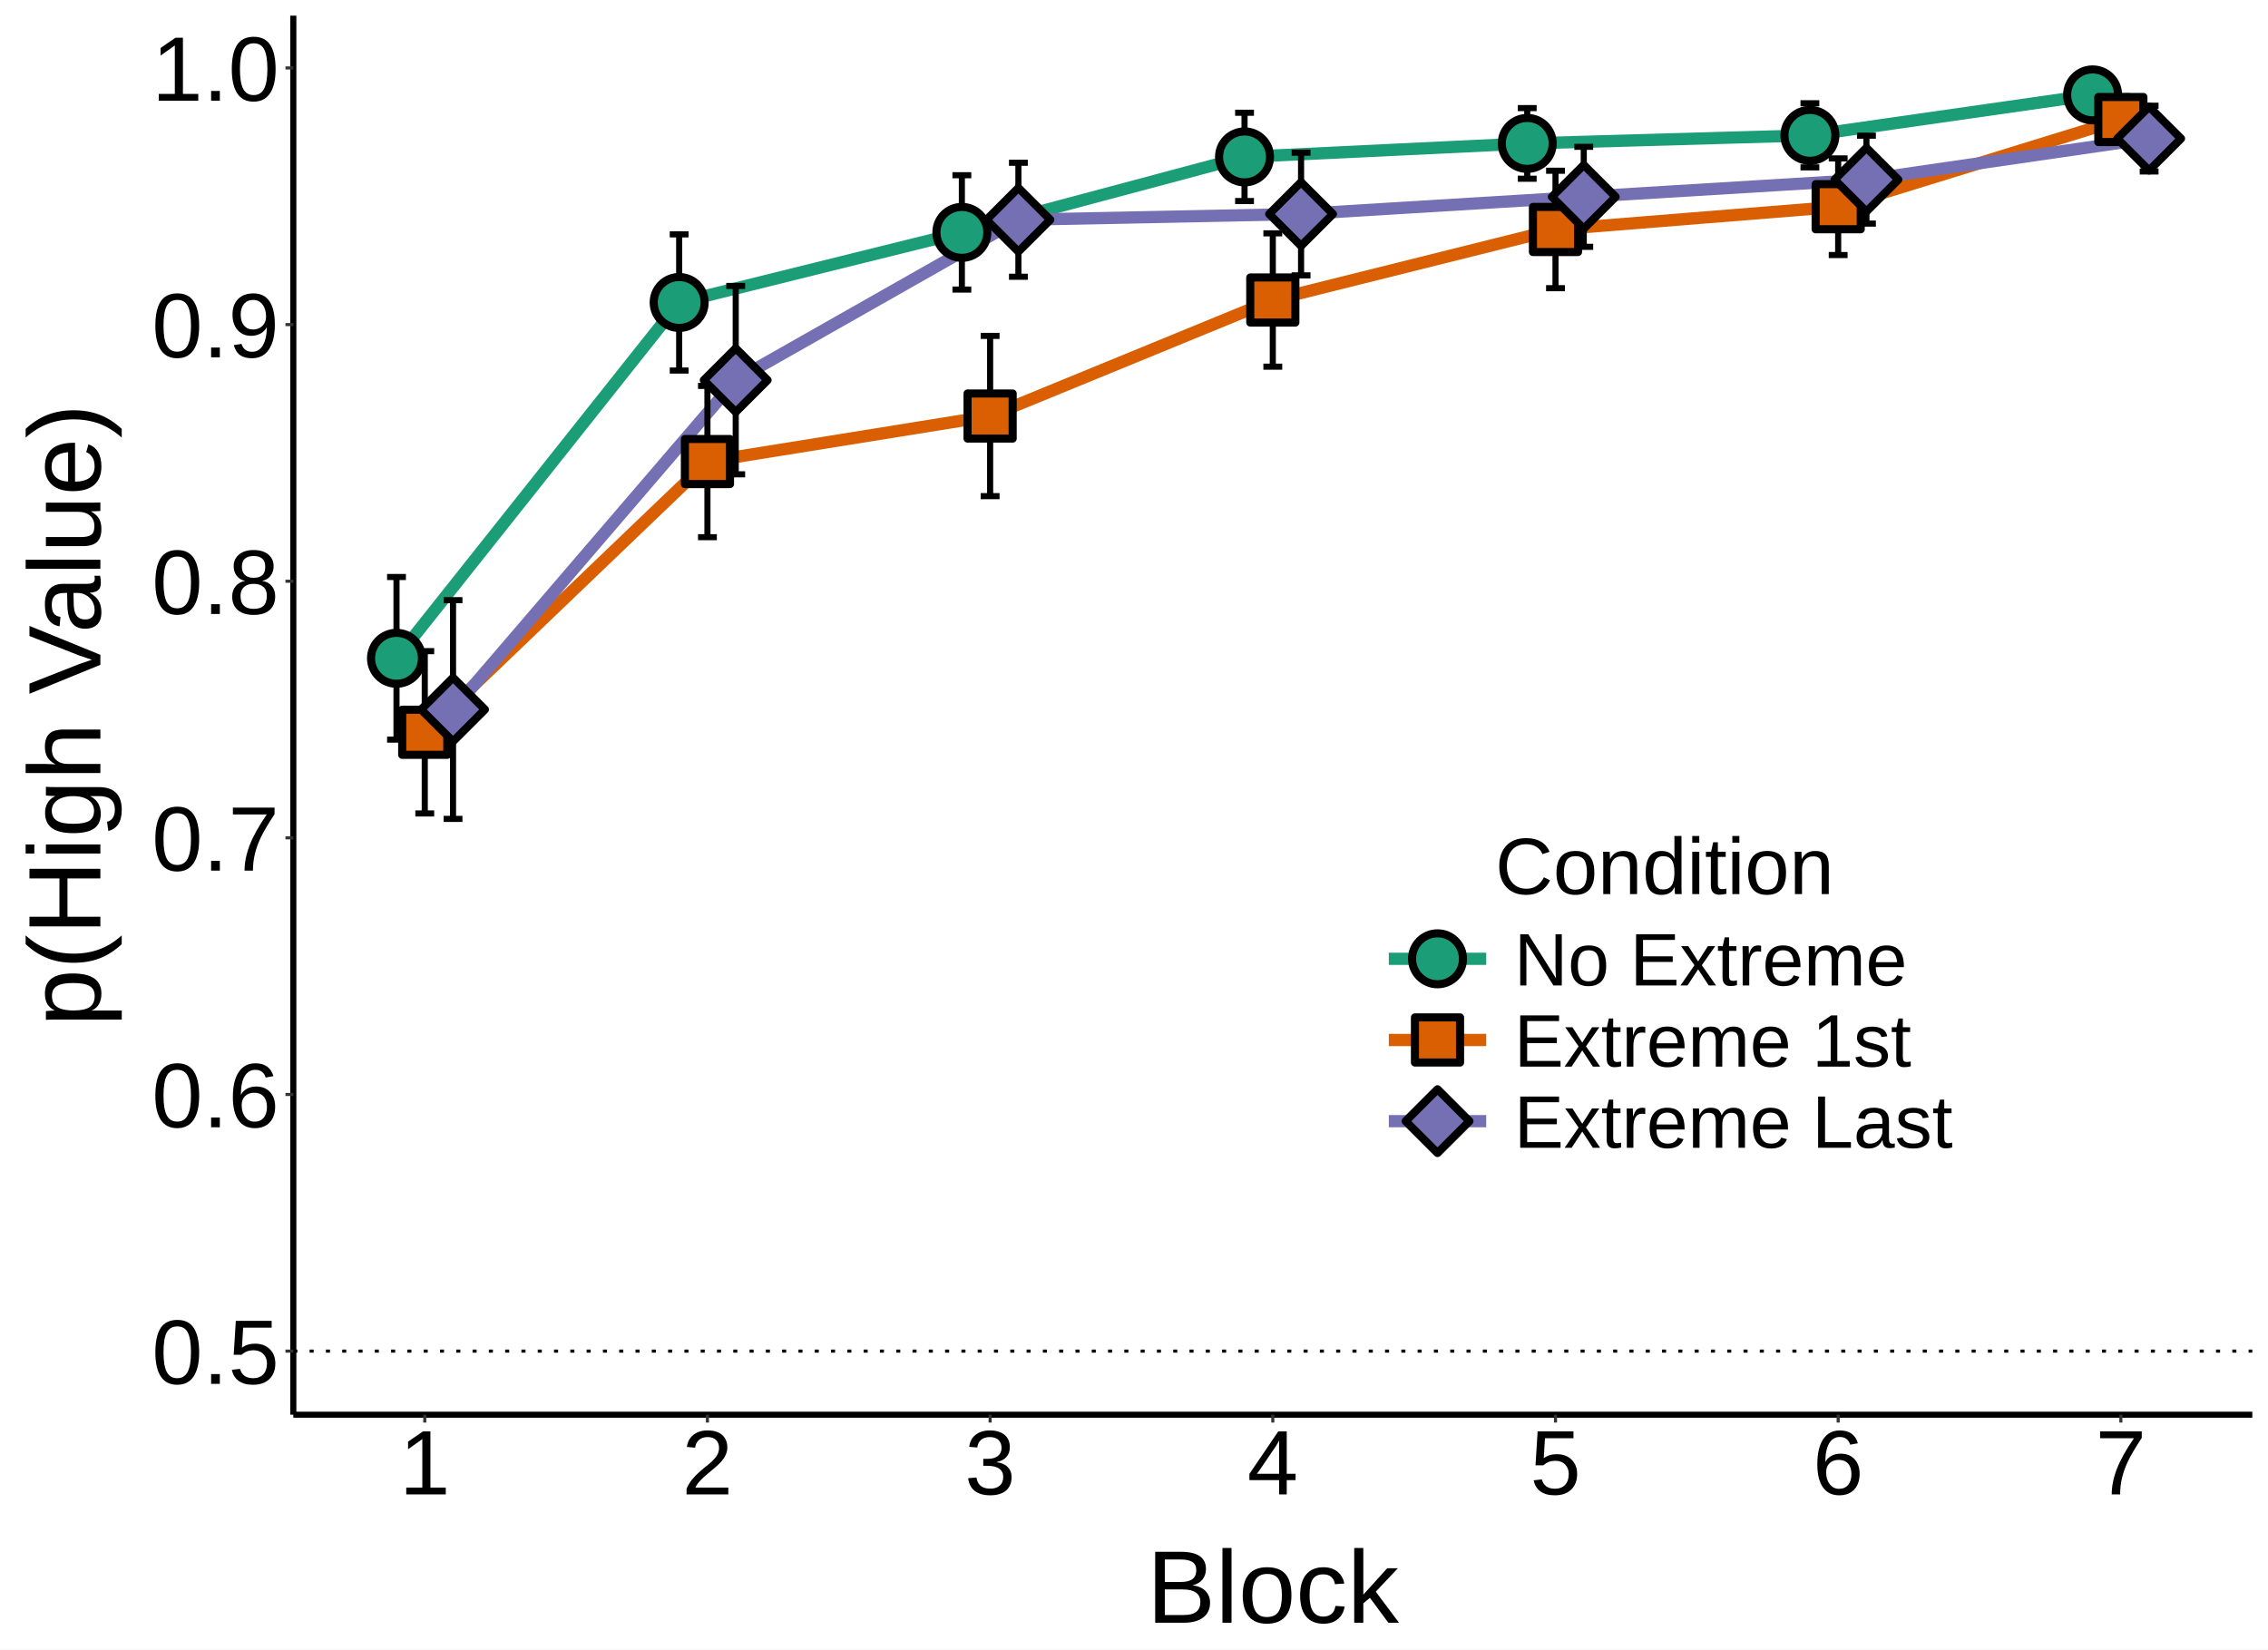
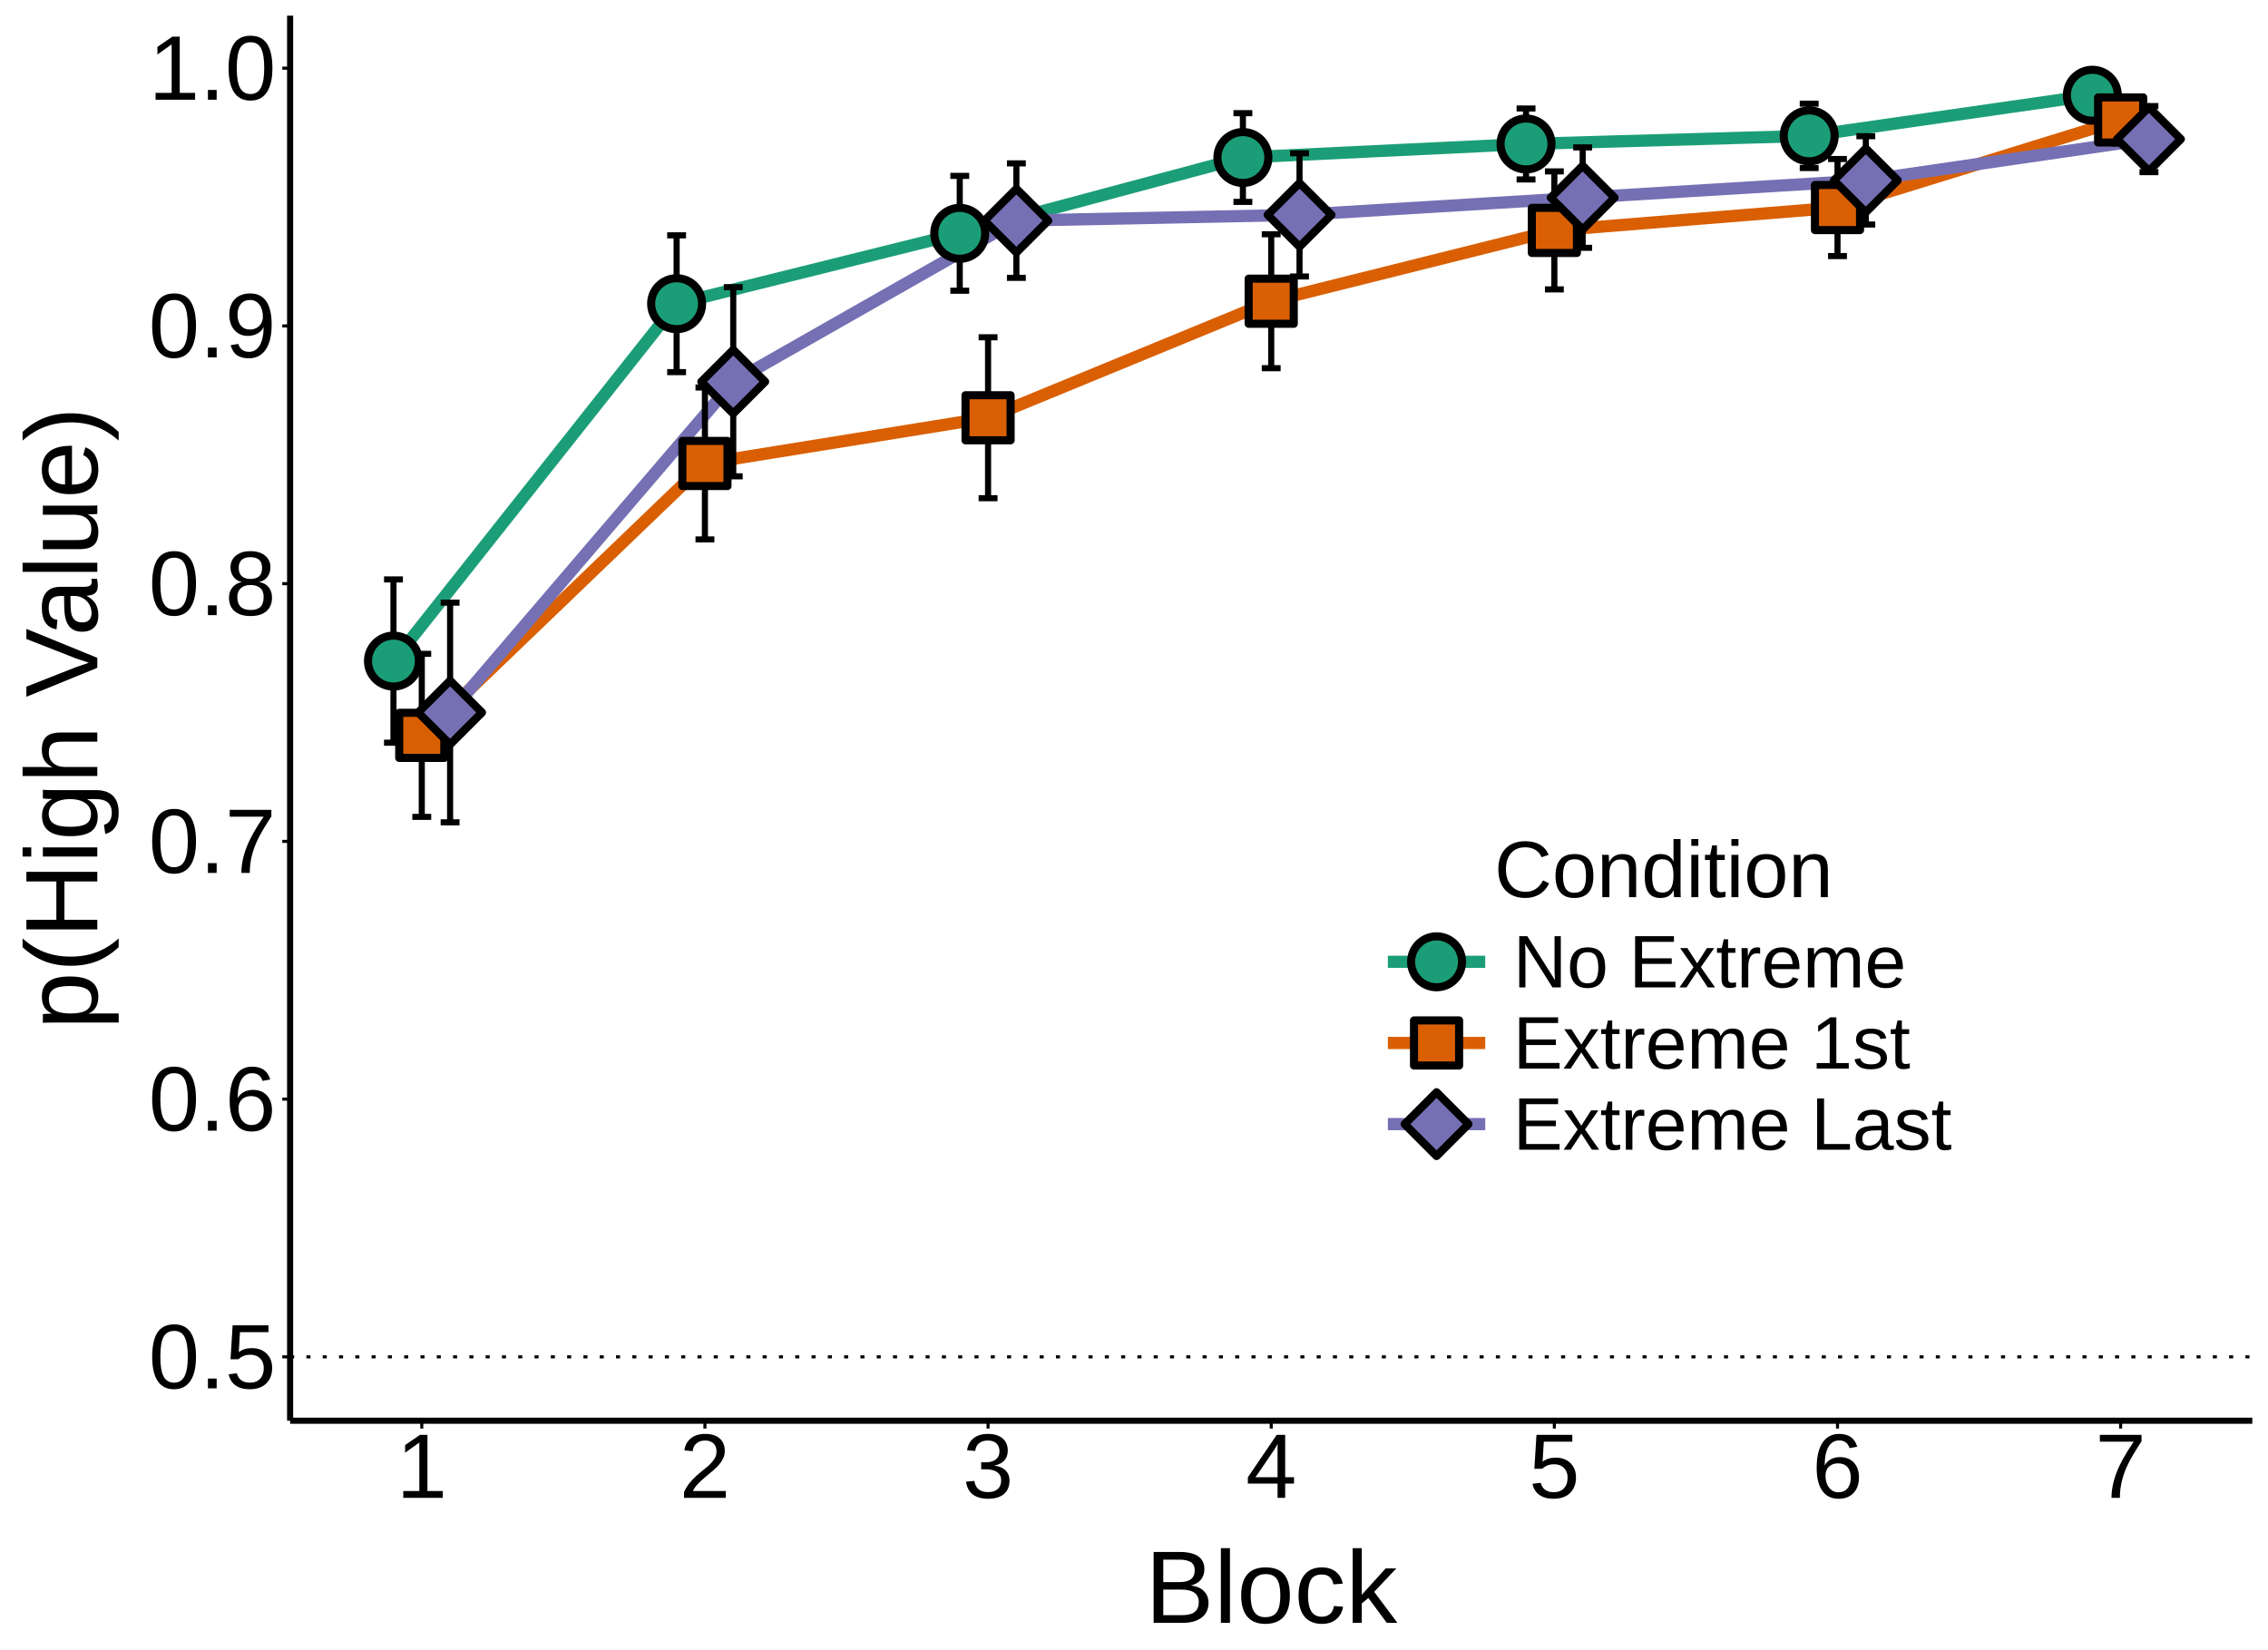
<svg xmlns="http://www.w3.org/2000/svg" width="792.00pt" height="576.00pt" viewBox="0 0 792.00 576.00">
  <g class="svglite">
    <defs>
      <style type="text/css">
    .svglite line, .svglite polyline, .svglite polygon, .svglite path, .svglite rect, .svglite circle {
      fill: none;
      stroke: #000000;
      stroke-linecap: round;
      stroke-linejoin: round;
      stroke-miterlimit: 10.00;
    }
    .svglite text {
      white-space: pre;
    }
    .svglite g.glyphgroup path {
      fill: inherit;
      stroke: none;
    }
  </style>
    </defs>
    <rect width="100%" height="100%" style="stroke: none; fill: #FFFFFF;" />
    <defs>
      <clipPath id="cpMC4wMHw3OTIuMDB8MC4wMHw1NzYuMDA=">
        <rect x="0.00" y="0.00" width="792.00" height="576.00" />
      </clipPath>
    </defs>
    <g clip-path="url(#cpMC4wMHw3OTIuMDB8MC4wMHw1NzYuMDA=)">
      <rect x="0" y="0.00" width="792.00" height="576.00" style="stroke-width: 1.07; stroke: #FFFFFF; fill: #FFFFFF;" />
    </g>
    <defs>
-       <clipPath id="cpMTAyLjQzfDc4Ni41Mnw1LjQ4fDQ5NC4wOA==">
-         <rect x="102.43" y="5.48" width="684.09" height="488.60" />
+       <clipPath id="cpMTAxLjMxfDc4Ni41Mnw1LjQ4fDQ5Ni4xOA==">
+         <rect x="101.31" y="5.48" width="685.21" height="490.70" />
      </clipPath>
    </defs>
-     <g clip-path="url(#cpMTAyLjQzfDc4Ni41Mnw1LjQ4fDQ5NC4wOA==)">
-       <rect x="102.43" y="5.48" width="684.09" height="488.60" style="stroke-width: 1.07; stroke: none; fill: #FFFFFF;" />
-       <line x1="102.43" y1="471.87" x2="786.52" y2="471.87" style="stroke-width: 1.07; stroke-dasharray: 1.42,4.27; stroke-linecap: butt;" />
-       <polyline points="138.46,229.91 237.17,105.64 335.89,81.16 434.60,54.80 533.32,50.09 632.03,47.27 730.75,33.14 " style="stroke-width: 4.27; stroke: #1B9E77; stroke-linecap: butt;" />
-       <polyline points="148.33,255.75 247.04,161.19 345.76,145.30 444.47,104.78 543.19,80.14 641.90,72.20 740.62,41.74 " style="stroke-width: 4.27; stroke: #D95F02; stroke-linecap: butt;" />
-       <polyline points="158.20,247.80 256.92,132.76 355.63,76.75 454.34,74.75 553.06,68.74 651.77,62.74 750.49,48.40 " style="stroke-width: 4.27; stroke: #7570B3; stroke-linecap: butt;" />
-       <polyline points="135.17,201.52 141.75,201.52 " style="stroke-width: 2.13; stroke-linecap: butt;" />
-       <polyline points="138.46,201.52 138.46,258.30 " style="stroke-width: 2.13; stroke-linecap: butt;" />
-       <polyline points="135.17,258.30 141.75,258.30 " style="stroke-width: 2.13; stroke-linecap: butt;" />
-       <polyline points="233.88,81.85 240.46,81.85 " style="stroke-width: 2.13; stroke-linecap: butt;" />
-       <polyline points="237.17,81.85 237.17,129.42 " style="stroke-width: 2.13; stroke-linecap: butt;" />
-       <polyline points="233.88,129.42 240.46,129.42 " style="stroke-width: 2.13; stroke-linecap: butt;" />
-       <polyline points="332.60,61.19 339.18,61.19 " style="stroke-width: 2.13; stroke-linecap: butt;" />
-       <polyline points="335.89,61.19 335.89,101.13 " style="stroke-width: 2.13; stroke-linecap: butt;" />
-       <polyline points="332.60,101.13 339.18,101.13 " style="stroke-width: 2.13; stroke-linecap: butt;" />
-       <polyline points="431.31,39.38 437.89,39.38 " style="stroke-width: 2.13; stroke-linecap: butt;" />
-       <polyline points="434.60,39.38 434.60,70.22 " style="stroke-width: 2.13; stroke-linecap: butt;" />
-       <polyline points="431.31,70.22 437.89,70.22 " style="stroke-width: 2.13; stroke-linecap: butt;" />
-       <polyline points="530.03,37.76 536.61,37.76 " style="stroke-width: 2.13; stroke-linecap: butt;" />
-       <polyline points="533.32,37.76 533.32,62.43 " style="stroke-width: 2.13; stroke-linecap: butt;" />
-       <polyline points="530.03,62.43 536.61,62.43 " style="stroke-width: 2.13; stroke-linecap: butt;" />
-       <polyline points="628.74,36.07 635.32,36.07 " style="stroke-width: 2.13; stroke-linecap: butt;" />
-       <polyline points="632.03,36.07 632.03,58.46 " style="stroke-width: 2.13; stroke-linecap: butt;" />
-       <polyline points="628.74,58.46 635.32,58.46 " style="stroke-width: 2.13; stroke-linecap: butt;" />
-       <polyline points="727.46,27.69 734.04,27.69 " style="stroke-width: 2.13; stroke-linecap: butt;" />
-       <polyline points="730.75,27.69 730.75,38.60 " style="stroke-width: 2.13; stroke-linecap: butt;" />
-       <polyline points="727.46,38.60 734.04,38.60 " style="stroke-width: 2.13; stroke-linecap: butt;" />
-       <polyline points="145.04,227.40 151.62,227.40 " style="stroke-width: 2.13; stroke-linecap: butt;" />
-       <polyline points="148.33,227.40 148.33,284.09 " style="stroke-width: 2.13; stroke-linecap: butt;" />
-       <polyline points="145.04,284.09 151.62,284.09 " style="stroke-width: 2.13; stroke-linecap: butt;" />
-       <polyline points="243.75,134.78 250.33,134.78 " style="stroke-width: 2.13; stroke-linecap: butt;" />
-       <polyline points="247.04,134.78 247.04,187.61 " style="stroke-width: 2.13; stroke-linecap: butt;" />
-       <polyline points="243.75,187.61 250.33,187.61 " style="stroke-width: 2.13; stroke-linecap: butt;" />
-       <polyline points="342.47,117.32 349.05,117.32 " style="stroke-width: 2.13; stroke-linecap: butt;" />
-       <polyline points="345.76,117.32 345.76,173.28 " style="stroke-width: 2.13; stroke-linecap: butt;" />
-       <polyline points="342.47,173.28 349.05,173.28 " style="stroke-width: 2.13; stroke-linecap: butt;" />
-       <polyline points="441.18,81.49 447.76,81.49 " style="stroke-width: 2.13; stroke-linecap: butt;" />
-       <polyline points="444.47,81.49 444.47,128.06 " style="stroke-width: 2.13; stroke-linecap: butt;" />
-       <polyline points="441.18,128.06 447.76,128.06 " style="stroke-width: 2.13; stroke-linecap: butt;" />
-       <polyline points="539.90,59.63 546.48,59.63 " style="stroke-width: 2.13; stroke-linecap: butt;" />
-       <polyline points="543.19,59.63 543.19,100.65 " style="stroke-width: 2.13; stroke-linecap: butt;" />
-       <polyline points="539.90,100.65 546.48,100.65 " style="stroke-width: 2.13; stroke-linecap: butt;" />
-       <polyline points="638.61,55.32 645.19,55.32 " style="stroke-width: 2.13; stroke-linecap: butt;" />
-       <polyline points="641.90,55.32 641.90,89.08 " style="stroke-width: 2.13; stroke-linecap: butt;" />
-       <polyline points="638.61,89.08 645.19,89.08 " style="stroke-width: 2.13; stroke-linecap: butt;" />
-       <polyline points="737.33,33.61 743.91,33.61 " style="stroke-width: 2.13; stroke-linecap: butt;" />
-       <polyline points="740.62,33.61 740.62,49.87 " style="stroke-width: 2.13; stroke-linecap: butt;" />
-       <polyline points="737.33,49.87 743.91,49.87 " style="stroke-width: 2.13; stroke-linecap: butt;" />
-       <polyline points="154.91,209.60 161.49,209.60 " style="stroke-width: 2.13; stroke-linecap: butt;" />
-       <polyline points="158.20,209.60 158.20,286.00 " style="stroke-width: 2.13; stroke-linecap: butt;" />
-       <polyline points="154.91,286.00 161.49,286.00 " style="stroke-width: 2.13; stroke-linecap: butt;" />
-       <polyline points="253.62,99.87 260.21,99.87 " style="stroke-width: 2.13; stroke-linecap: butt;" />
-       <polyline points="256.92,99.87 256.92,165.66 " style="stroke-width: 2.13; stroke-linecap: butt;" />
-       <polyline points="253.62,165.66 260.21,165.66 " style="stroke-width: 2.13; stroke-linecap: butt;" />
-       <polyline points="352.34,56.84 358.92,56.84 " style="stroke-width: 2.13; stroke-linecap: butt;" />
-       <polyline points="355.63,56.84 355.63,96.65 " style="stroke-width: 2.13; stroke-linecap: butt;" />
-       <polyline points="352.34,96.65 358.92,96.65 " style="stroke-width: 2.13; stroke-linecap: butt;" />
-       <polyline points="451.05,53.32 457.64,53.32 " style="stroke-width: 2.13; stroke-linecap: butt;" />
-       <polyline points="454.34,53.32 454.34,96.17 " style="stroke-width: 2.13; stroke-linecap: butt;" />
-       <polyline points="451.05,96.17 457.64,96.17 " style="stroke-width: 2.13; stroke-linecap: butt;" />
-       <polyline points="549.77,51.28 556.35,51.28 " style="stroke-width: 2.13; stroke-linecap: butt;" />
-       <polyline points="553.06,51.28 553.06,86.21 " style="stroke-width: 2.13; stroke-linecap: butt;" />
-       <polyline points="549.77,86.21 556.35,86.21 " style="stroke-width: 2.13; stroke-linecap: butt;" />
-       <polyline points="648.48,47.39 655.07,47.39 " style="stroke-width: 2.13; stroke-linecap: butt;" />
-       <polyline points="651.77,47.39 651.77,78.09 " style="stroke-width: 2.13; stroke-linecap: butt;" />
-       <polyline points="648.48,78.09 655.07,78.09 " style="stroke-width: 2.13; stroke-linecap: butt;" />
-       <polyline points="747.20,36.93 753.78,36.93 " style="stroke-width: 2.13; stroke-linecap: butt;" />
-       <polyline points="750.49,36.93 750.49,59.88 " style="stroke-width: 2.13; stroke-linecap: butt;" />
-       <polyline points="747.20,59.88 753.78,59.88 " style="stroke-width: 2.13; stroke-linecap: butt;" />
-       <circle cx="138.46" cy="229.91" r="8.89" style="stroke-width: 2.83; fill: #1B9E77;" />
-       <circle cx="237.17" cy="105.64" r="8.89" style="stroke-width: 2.83; fill: #1B9E77;" />
-       <circle cx="335.89" cy="81.16" r="8.89" style="stroke-width: 2.83; fill: #1B9E77;" />
-       <circle cx="434.60" cy="54.80" r="8.89" style="stroke-width: 2.83; fill: #1B9E77;" />
-       <circle cx="533.32" cy="50.09" r="8.89" style="stroke-width: 2.83; fill: #1B9E77;" />
-       <circle cx="632.03" cy="47.27" r="8.89" style="stroke-width: 2.83; fill: #1B9E77;" />
-       <circle cx="730.75" cy="33.14" r="8.89" style="stroke-width: 2.83; fill: #1B9E77;" />
-       <rect x="140.45" y="247.87" width="15.75" height="15.75" style="stroke-width: 2.83; fill: #D95F02;" />
-       <rect x="239.17" y="153.32" width="15.75" height="15.75" style="stroke-width: 2.83; fill: #D95F02;" />
-       <rect x="337.88" y="137.42" width="15.75" height="15.75" style="stroke-width: 2.83; fill: #D95F02;" />
-       <rect x="436.60" y="96.90" width="15.75" height="15.75" style="stroke-width: 2.83; fill: #D95F02;" />
-       <rect x="535.31" y="72.27" width="15.75" height="15.75" style="stroke-width: 2.83; fill: #D95F02;" />
-       <rect x="634.03" y="64.32" width="15.75" height="15.75" style="stroke-width: 2.83; fill: #D95F02;" />
-       <rect x="732.74" y="33.87" width="15.75" height="15.75" style="stroke-width: 2.83; fill: #D95F02;" />
-       <polygon points="158.20,258.94 169.34,247.80 158.20,236.66 147.06,247.80 " style="stroke-width: 2.83; fill: #7570B3;" />
-       <polygon points="256.92,143.90 268.05,132.76 256.92,121.63 245.78,132.76 " style="stroke-width: 2.83; fill: #7570B3;" />
-       <polygon points="355.63,87.88 366.77,76.75 355.63,65.61 344.49,76.75 " style="stroke-width: 2.83; fill: #7570B3;" />
-       <polygon points="454.34,85.88 465.48,74.75 454.34,63.61 443.21,74.75 " style="stroke-width: 2.83; fill: #7570B3;" />
-       <polygon points="553.06,79.88 564.20,68.74 553.06,57.61 541.92,68.74 " style="stroke-width: 2.83; fill: #7570B3;" />
-       <polygon points="651.77,73.88 662.91,62.74 651.77,51.60 640.64,62.74 " style="stroke-width: 2.83; fill: #7570B3;" />
-       <polygon points="750.49,59.54 761.63,48.40 750.49,37.27 739.35,48.40 " style="stroke-width: 2.83; fill: #7570B3;" />
+     <g clip-path="url(#cpMTAxLjMxfDc4Ni41Mnw1LjQ4fDQ5Ni4xOA==)">
+       <rect x="101.31" y="5.48" width="685.21" height="490.70" style="stroke-width: 1.07; stroke: none; fill: #FFFFFF;" />
+       <line x1="101.31" y1="473.88" x2="786.52" y2="473.88" style="stroke-width: 1.07; stroke-dasharray: 1.42,4.27; stroke-linecap: butt;" />
+       <polyline points="137.40,230.88 236.28,106.07 335.15,81.49 434.03,55.01 532.90,50.28 631.78,47.45 730.66,33.26 " style="stroke-width: 4.27; stroke: #1B9E77; stroke-linecap: butt;" />
+       <polyline points="147.29,256.82 246.16,161.86 345.04,145.90 443.92,105.20 542.79,80.47 641.67,72.49 740.54,41.90 " style="stroke-width: 4.27; stroke: #D95F02; stroke-linecap: butt;" />
+       <polyline points="157.18,248.84 256.05,133.31 354.93,77.05 453.80,75.04 552.68,69.02 651.55,62.99 750.43,48.59 " style="stroke-width: 4.27; stroke: #7570B3; stroke-linecap: butt;" />
+       <polyline points="134.10,202.36 140.70,202.36 " style="stroke-width: 2.13; stroke-linecap: butt;" />
+       <polyline points="137.40,202.36 137.40,259.39 " style="stroke-width: 2.13; stroke-linecap: butt;" />
+       <polyline points="134.10,259.39 140.70,259.39 " style="stroke-width: 2.13; stroke-linecap: butt;" />
+       <polyline points="232.98,82.18 239.57,82.18 " style="stroke-width: 2.13; stroke-linecap: butt;" />
+       <polyline points="236.28,82.18 236.28,129.96 " style="stroke-width: 2.13; stroke-linecap: butt;" />
+       <polyline points="232.98,129.96 239.57,129.96 " style="stroke-width: 2.13; stroke-linecap: butt;" />
+       <polyline points="331.86,61.43 338.45,61.43 " style="stroke-width: 2.13; stroke-linecap: butt;" />
+       <polyline points="335.15,61.43 335.15,101.54 " style="stroke-width: 2.13; stroke-linecap: butt;" />
+       <polyline points="331.86,101.54 338.45,101.54 " style="stroke-width: 2.13; stroke-linecap: butt;" />
+       <polyline points="430.73,39.52 437.32,39.52 " style="stroke-width: 2.13; stroke-linecap: butt;" />
+       <polyline points="434.03,39.52 434.03,70.50 " style="stroke-width: 2.13; stroke-linecap: butt;" />
+       <polyline points="430.73,70.50 437.32,70.50 " style="stroke-width: 2.13; stroke-linecap: butt;" />
+       <polyline points="529.61,37.89 536.20,37.89 " style="stroke-width: 2.13; stroke-linecap: butt;" />
+       <polyline points="532.90,37.89 532.90,62.67 " style="stroke-width: 2.13; stroke-linecap: butt;" />
+       <polyline points="529.61,62.67 536.20,62.67 " style="stroke-width: 2.13; stroke-linecap: butt;" />
+       <polyline points="628.48,36.20 635.08,36.20 " style="stroke-width: 2.13; stroke-linecap: butt;" />
+       <polyline points="631.78,36.20 631.78,58.69 " style="stroke-width: 2.13; stroke-linecap: butt;" />
+       <polyline points="628.48,58.69 635.08,58.69 " style="stroke-width: 2.13; stroke-linecap: butt;" />
+       <polyline points="727.36,27.78 733.95,27.78 " style="stroke-width: 2.13; stroke-linecap: butt;" />
+       <polyline points="730.66,27.78 730.66,38.74 " style="stroke-width: 2.13; stroke-linecap: butt;" />
+       <polyline points="727.36,38.74 733.95,38.74 " style="stroke-width: 2.13; stroke-linecap: butt;" />
+       <polyline points="143.99,228.35 150.58,228.35 " style="stroke-width: 2.13; stroke-linecap: butt;" />
+       <polyline points="147.29,228.35 147.29,285.29 " style="stroke-width: 2.13; stroke-linecap: butt;" />
+       <polyline points="143.99,285.29 150.58,285.29 " style="stroke-width: 2.13; stroke-linecap: butt;" />
+       <polyline points="242.87,135.33 249.46,135.33 " style="stroke-width: 2.13; stroke-linecap: butt;" />
+       <polyline points="246.16,135.33 246.16,188.39 " style="stroke-width: 2.13; stroke-linecap: butt;" />
+       <polyline points="242.87,188.39 249.46,188.39 " style="stroke-width: 2.13; stroke-linecap: butt;" />
+       <polyline points="341.74,117.80 348.34,117.80 " style="stroke-width: 2.13; stroke-linecap: butt;" />
+       <polyline points="345.04,117.80 345.04,174.00 " style="stroke-width: 2.13; stroke-linecap: butt;" />
+       <polyline points="341.74,174.00 348.34,174.00 " style="stroke-width: 2.13; stroke-linecap: butt;" />
+       <polyline points="440.62,81.82 447.21,81.82 " style="stroke-width: 2.13; stroke-linecap: butt;" />
+       <polyline points="443.92,81.82 443.92,128.59 " style="stroke-width: 2.13; stroke-linecap: butt;" />
+       <polyline points="440.62,128.59 447.21,128.59 " style="stroke-width: 2.13; stroke-linecap: butt;" />
+       <polyline points="539.50,59.87 546.09,59.87 " style="stroke-width: 2.13; stroke-linecap: butt;" />
+       <polyline points="542.79,59.87 542.79,101.06 " style="stroke-width: 2.13; stroke-linecap: butt;" />
+       <polyline points="539.50,101.06 546.09,101.06 " style="stroke-width: 2.13; stroke-linecap: butt;" />
+       <polyline points="638.37,55.54 644.96,55.54 " style="stroke-width: 2.13; stroke-linecap: butt;" />
+       <polyline points="641.67,55.54 641.67,89.44 " style="stroke-width: 2.13; stroke-linecap: butt;" />
+       <polyline points="638.37,89.44 644.96,89.44 " style="stroke-width: 2.13; stroke-linecap: butt;" />
+       <polyline points="737.25,33.73 743.84,33.73 " style="stroke-width: 2.13; stroke-linecap: butt;" />
+       <polyline points="740.54,33.73 740.54,50.06 " style="stroke-width: 2.13; stroke-linecap: butt;" />
+       <polyline points="737.25,50.06 743.84,50.06 " style="stroke-width: 2.13; stroke-linecap: butt;" />
+       <polyline points="153.88,210.48 160.47,210.48 " style="stroke-width: 2.13; stroke-linecap: butt;" />
+       <polyline points="157.18,210.48 157.18,287.20 " style="stroke-width: 2.13; stroke-linecap: butt;" />
+       <polyline points="153.88,287.20 160.47,287.20 " style="stroke-width: 2.13; stroke-linecap: butt;" />
+       <polyline points="252.76,100.28 259.35,100.28 " style="stroke-width: 2.13; stroke-linecap: butt;" />
+       <polyline points="256.05,100.28 256.05,166.35 " style="stroke-width: 2.13; stroke-linecap: butt;" />
+       <polyline points="252.76,166.35 259.35,166.35 " style="stroke-width: 2.13; stroke-linecap: butt;" />
+       <polyline points="351.63,57.06 358.22,57.06 " style="stroke-width: 2.13; stroke-linecap: butt;" />
+       <polyline points="354.93,57.06 354.93,97.04 " style="stroke-width: 2.13; stroke-linecap: butt;" />
+       <polyline points="351.63,97.04 358.22,97.04 " style="stroke-width: 2.13; stroke-linecap: butt;" />
+       <polyline points="450.51,53.53 457.10,53.53 " style="stroke-width: 2.13; stroke-linecap: butt;" />
+       <polyline points="453.80,53.53 453.80,96.56 " style="stroke-width: 2.13; stroke-linecap: butt;" />
+       <polyline points="450.51,96.56 457.10,96.56 " style="stroke-width: 2.13; stroke-linecap: butt;" />
+       <polyline points="549.38,51.48 555.97,51.48 " style="stroke-width: 2.13; stroke-linecap: butt;" />
+       <polyline points="552.68,51.48 552.68,86.55 " style="stroke-width: 2.13; stroke-linecap: butt;" />
+       <polyline points="549.38,86.55 555.97,86.55 " style="stroke-width: 2.13; stroke-linecap: butt;" />
+       <polyline points="648.26,47.57 654.85,47.57 " style="stroke-width: 2.13; stroke-linecap: butt;" />
+       <polyline points="651.55,47.57 651.55,78.40 " style="stroke-width: 2.13; stroke-linecap: butt;" />
+       <polyline points="648.26,78.40 654.85,78.40 " style="stroke-width: 2.13; stroke-linecap: butt;" />
+       <polyline points="747.13,37.06 753.73,37.06 " style="stroke-width: 2.13; stroke-linecap: butt;" />
+       <polyline points="750.43,37.06 750.43,60.12 " style="stroke-width: 2.13; stroke-linecap: butt;" />
+       <polyline points="747.13,60.12 753.73,60.12 " style="stroke-width: 2.13; stroke-linecap: butt;" />
+       <circle cx="137.40" cy="230.88" r="8.89" style="stroke-width: 2.83; fill: #1B9E77;" />
+       <circle cx="236.28" cy="106.07" r="8.89" style="stroke-width: 2.83; fill: #1B9E77;" />
+       <circle cx="335.15" cy="81.49" r="8.89" style="stroke-width: 2.83; fill: #1B9E77;" />
+       <circle cx="434.03" cy="55.01" r="8.89" style="stroke-width: 2.83; fill: #1B9E77;" />
+       <circle cx="532.90" cy="50.28" r="8.89" style="stroke-width: 2.83; fill: #1B9E77;" />
+       <circle cx="631.78" cy="47.45" r="8.89" style="stroke-width: 2.83; fill: #1B9E77;" />
+       <circle cx="730.66" cy="33.26" r="8.89" style="stroke-width: 2.83; fill: #1B9E77;" />
+       <rect x="139.41" y="248.95" width="15.75" height="15.75" style="stroke-width: 2.83; fill: #D95F02;" />
+       <rect x="238.29" y="153.99" width="15.75" height="15.75" style="stroke-width: 2.83; fill: #D95F02;" />
+       <rect x="337.16" y="138.03" width="15.75" height="15.75" style="stroke-width: 2.83; fill: #D95F02;" />
+       <rect x="436.04" y="97.33" width="15.75" height="15.75" style="stroke-width: 2.83; fill: #D95F02;" />
+       <rect x="534.92" y="72.59" width="15.75" height="15.75" style="stroke-width: 2.83; fill: #D95F02;" />
+       <rect x="633.79" y="64.61" width="15.75" height="15.75" style="stroke-width: 2.83; fill: #D95F02;" />
+       <rect x="732.67" y="34.02" width="15.75" height="15.75" style="stroke-width: 2.83; fill: #D95F02;" />
+       <polygon points="157.18,259.98 168.31,248.84 157.18,237.70 146.04,248.84 " style="stroke-width: 2.83; fill: #7570B3;" />
+       <polygon points="256.05,144.45 267.19,133.31 256.05,122.17 244.91,133.31 " style="stroke-width: 2.83; fill: #7570B3;" />
+       <polygon points="354.93,88.19 366.06,77.05 354.93,65.92 343.79,77.05 " style="stroke-width: 2.83; fill: #7570B3;" />
+       <polygon points="453.80,86.18 464.94,75.04 453.80,63.91 442.67,75.04 " style="stroke-width: 2.83; fill: #7570B3;" />
+       <polygon points="552.68,80.15 563.82,69.02 552.68,57.88 541.54,69.02 " style="stroke-width: 2.83; fill: #7570B3;" />
+       <polygon points="651.55,74.13 662.69,62.99 651.55,51.85 640.42,62.99 " style="stroke-width: 2.83; fill: #7570B3;" />
+       <polygon points="750.43,59.73 761.57,48.59 750.43,37.45 739.29,48.59 " style="stroke-width: 2.83; fill: #7570B3;" />
    </g>
    <g clip-path="url(#cpMC4wMHw3OTIuMDB8MC4wMHw1NzYuMDA=)">
-       <polyline points="102.43,494.08 102.43,5.48 " style="stroke-width: 2.13; stroke-linecap: butt;" />
-       <text x="97.49" y="483.32" text-anchor="end" style="font-size: 32.00px; font-family: &quot;Arial&quot;;" textLength="44.48px" lengthAdjust="spacingAndGlyphs">0.5</text>
-       <text x="97.49" y="393.70" text-anchor="end" style="font-size: 32.00px; font-family: &quot;Arial&quot;;" textLength="44.48px" lengthAdjust="spacingAndGlyphs">0.6</text>
-       <text x="97.49" y="304.07" text-anchor="end" style="font-size: 32.00px; font-family: &quot;Arial&quot;;" textLength="44.48px" lengthAdjust="spacingAndGlyphs">0.7</text>
-       <text x="97.49" y="214.44" text-anchor="end" style="font-size: 32.00px; font-family: &quot;Arial&quot;;" textLength="44.48px" lengthAdjust="spacingAndGlyphs">0.8</text>
-       <text x="97.49" y="124.81" text-anchor="end" style="font-size: 32.00px; font-family: &quot;Arial&quot;;" textLength="44.48px" lengthAdjust="spacingAndGlyphs">0.9</text>
-       <text x="97.49" y="35.19" text-anchor="end" style="font-size: 32.00px; font-family: &quot;Arial&quot;;" textLength="44.48px" lengthAdjust="spacingAndGlyphs">1.0</text>
-       <polyline points="99.69,471.87 102.43,471.87 " style="stroke-width: 1.07; stroke: #333333; stroke-linecap: butt;" />
-       <polyline points="99.69,382.24 102.43,382.24 " style="stroke-width: 1.07; stroke: #333333; stroke-linecap: butt;" />
-       <polyline points="99.69,292.61 102.43,292.61 " style="stroke-width: 1.07; stroke: #333333; stroke-linecap: butt;" />
-       <polyline points="99.69,202.99 102.43,202.99 " style="stroke-width: 1.07; stroke: #333333; stroke-linecap: butt;" />
-       <polyline points="99.69,113.36 102.43,113.36 " style="stroke-width: 1.07; stroke: #333333; stroke-linecap: butt;" />
-       <polyline points="99.69,23.73 102.43,23.73 " style="stroke-width: 1.07; stroke: #333333; stroke-linecap: butt;" />
-       <polyline points="102.43,494.08 786.52,494.08 " style="stroke-width: 2.13; stroke-linecap: butt;" />
-       <polyline points="148.33,496.82 148.33,494.08 " style="stroke-width: 1.07; stroke: #333333; stroke-linecap: butt;" />
-       <polyline points="247.04,496.82 247.04,494.08 " style="stroke-width: 1.07; stroke: #333333; stroke-linecap: butt;" />
-       <polyline points="345.76,496.82 345.76,494.08 " style="stroke-width: 1.07; stroke: #333333; stroke-linecap: butt;" />
-       <polyline points="444.47,496.82 444.47,494.08 " style="stroke-width: 1.07; stroke: #333333; stroke-linecap: butt;" />
-       <polyline points="543.19,496.82 543.19,494.08 " style="stroke-width: 1.07; stroke: #333333; stroke-linecap: butt;" />
-       <polyline points="641.90,496.82 641.90,494.08 " style="stroke-width: 1.07; stroke: #333333; stroke-linecap: butt;" />
-       <polyline points="740.62,496.82 740.62,494.08 " style="stroke-width: 1.07; stroke: #333333; stroke-linecap: butt;" />
-       <text x="148.33" y="521.92" text-anchor="middle" style="font-size: 32.00px; font-family: &quot;Arial&quot;;" textLength="17.80px" lengthAdjust="spacingAndGlyphs">1</text>
-       <text x="247.04" y="521.92" text-anchor="middle" style="font-size: 32.00px; font-family: &quot;Arial&quot;;" textLength="17.80px" lengthAdjust="spacingAndGlyphs">2</text>
-       <text x="345.76" y="521.92" text-anchor="middle" style="font-size: 32.00px; font-family: &quot;Arial&quot;;" textLength="17.80px" lengthAdjust="spacingAndGlyphs">3</text>
-       <text x="444.47" y="521.92" text-anchor="middle" style="font-size: 32.00px; font-family: &quot;Arial&quot;;" textLength="17.80px" lengthAdjust="spacingAndGlyphs">4</text>
-       <text x="543.19" y="521.92" text-anchor="middle" style="font-size: 32.00px; font-family: &quot;Arial&quot;;" textLength="17.80px" lengthAdjust="spacingAndGlyphs">5</text>
-       <text x="641.90" y="521.92" text-anchor="middle" style="font-size: 32.00px; font-family: &quot;Arial&quot;;" textLength="17.80px" lengthAdjust="spacingAndGlyphs">6</text>
-       <text x="740.62" y="521.92" text-anchor="middle" style="font-size: 32.00px; font-family: &quot;Arial&quot;;" textLength="17.80px" lengthAdjust="spacingAndGlyphs">7</text>
-       <text x="444.47" y="566.73" text-anchor="middle" style="font-size: 36.00px; font-family: &quot;Arial&quot;;" textLength="88.03px" lengthAdjust="spacingAndGlyphs">Block</text>
-       <text transform="translate(35.05,249.78) rotate(-90)" text-anchor="middle" style="font-size: 36.00px; font-family: &quot;Arial&quot;;" textLength="217.41px" lengthAdjust="spacingAndGlyphs">p(High Value)</text>
-       <rect x="475.25" y="283.79" width="212.08" height="127.42" style="stroke-width: 0.75; stroke: #FFFFFF; fill: #FFFFFF;" />
-       <text x="581.29" y="312.26" text-anchor="middle" style="font-size: 28.00px; font-family: &quot;Arial&quot;;" textLength="118.33px" lengthAdjust="spacingAndGlyphs">Condition</text>
-       <rect x="480.73" y="320.69" width="42.52" height="28.35" style="stroke-width: 1.07; stroke: none; fill: #FFFFFF;" />
-       <line x1="484.98" y1="334.86" x2="519.00" y2="334.86" style="stroke-width: 4.27; stroke: #1B9E77; stroke-linecap: butt;" />
-       <circle cx="501.99" cy="334.86" r="8.89" style="stroke-width: 2.83; fill: #1B9E77;" />
-       <rect x="480.73" y="349.04" width="42.52" height="28.35" style="stroke-width: 1.07; stroke: none; fill: #FFFFFF;" />
-       <line x1="484.98" y1="363.21" x2="519.00" y2="363.21" style="stroke-width: 4.27; stroke: #D95F02; stroke-linecap: butt;" />
-       <rect x="494.11" y="355.33" width="15.75" height="15.75" style="stroke-width: 2.83; fill: #D95F02;" />
-       <rect x="480.73" y="377.38" width="42.52" height="28.35" style="stroke-width: 1.07; stroke: none; fill: #FFFFFF;" />
-       <line x1="484.98" y1="391.56" x2="519.00" y2="391.56" style="stroke-width: 4.27; stroke: #7570B3; stroke-linecap: butt;" />
-       <polygon points="501.99,402.69 513.13,391.56 501.99,380.42 490.85,391.56 " style="stroke-width: 2.83; fill: #7570B3;" />
-       <text x="528.73" y="344.17" style="font-size: 26.00px; font-family: &quot;Arial&quot;;" textLength="137.23px" lengthAdjust="spacingAndGlyphs">No Extreme</text>
-       <text x="528.73" y="372.51" style="font-size: 26.00px; font-family: &quot;Arial&quot;;" textLength="138.67px" lengthAdjust="spacingAndGlyphs">Extreme 1st</text>
-       <text x="528.73" y="400.86" style="font-size: 26.00px; font-family: &quot;Arial&quot;;" textLength="153.12px" lengthAdjust="spacingAndGlyphs">Extreme Last</text>
+       <polyline points="101.31,496.18 101.31,5.48 " style="stroke-width: 2.13; stroke-linecap: butt;" />
+       <text x="96.38" y="484.88" text-anchor="end" style="font-size: 32.00px; font-family: &quot;Liberation Sans&quot;;" textLength="44.48px" lengthAdjust="spacingAndGlyphs">0.5</text>
+       <text x="96.38" y="394.87" text-anchor="end" style="font-size: 32.00px; font-family: &quot;Liberation Sans&quot;;" textLength="44.48px" lengthAdjust="spacingAndGlyphs">0.6</text>
+       <text x="96.38" y="304.86" text-anchor="end" style="font-size: 32.00px; font-family: &quot;Liberation Sans&quot;;" textLength="44.48px" lengthAdjust="spacingAndGlyphs">0.7</text>
+       <text x="96.38" y="214.84" text-anchor="end" style="font-size: 32.00px; font-family: &quot;Liberation Sans&quot;;" textLength="44.48px" lengthAdjust="spacingAndGlyphs">0.8</text>
+       <text x="96.38" y="124.83" text-anchor="end" style="font-size: 32.00px; font-family: &quot;Liberation Sans&quot;;" textLength="44.48px" lengthAdjust="spacingAndGlyphs">0.9</text>
+       <text x="96.38" y="34.82" text-anchor="end" style="font-size: 32.00px; font-family: &quot;Liberation Sans&quot;;" textLength="44.48px" lengthAdjust="spacingAndGlyphs">1.0</text>
+       <polyline points="98.57,473.88 101.31,473.88 " style="stroke-width: 1.07; stroke-linecap: butt;" />
+       <polyline points="98.57,383.86 101.31,383.86 " style="stroke-width: 1.07; stroke-linecap: butt;" />
+       <polyline points="98.57,293.85 101.31,293.85 " style="stroke-width: 1.07; stroke-linecap: butt;" />
+       <polyline points="98.57,203.84 101.31,203.84 " style="stroke-width: 1.07; stroke-linecap: butt;" />
+       <polyline points="98.57,113.82 101.31,113.82 " style="stroke-width: 1.07; stroke-linecap: butt;" />
+       <polyline points="98.57,23.81 101.31,23.81 " style="stroke-width: 1.07; stroke-linecap: butt;" />
+       <polyline points="101.31,496.18 786.52,496.18 " style="stroke-width: 2.13; stroke-linecap: butt;" />
+       <polyline points="147.29,498.92 147.29,496.18 " style="stroke-width: 1.07; stroke-linecap: butt;" />
+       <polyline points="246.16,498.92 246.16,496.18 " style="stroke-width: 1.07; stroke-linecap: butt;" />
+       <polyline points="345.04,498.92 345.04,496.18 " style="stroke-width: 1.07; stroke-linecap: butt;" />
+       <polyline points="443.92,498.92 443.92,496.18 " style="stroke-width: 1.07; stroke-linecap: butt;" />
+       <polyline points="542.79,498.92 542.79,496.18 " style="stroke-width: 1.07; stroke-linecap: butt;" />
+       <polyline points="641.67,498.92 641.67,496.18 " style="stroke-width: 1.07; stroke-linecap: butt;" />
+       <polyline points="740.54,498.92 740.54,496.18 " style="stroke-width: 1.07; stroke-linecap: butt;" />
+       <text x="147.29" y="523.13" text-anchor="middle" style="font-size: 32.00px; font-family: &quot;Liberation Sans&quot;;" textLength="17.80px" lengthAdjust="spacingAndGlyphs">1</text>
+       <text x="246.16" y="523.13" text-anchor="middle" style="font-size: 32.00px; font-family: &quot;Liberation Sans&quot;;" textLength="17.80px" lengthAdjust="spacingAndGlyphs">2</text>
+       <text x="345.04" y="523.13" text-anchor="middle" style="font-size: 32.00px; font-family: &quot;Liberation Sans&quot;;" textLength="17.80px" lengthAdjust="spacingAndGlyphs">3</text>
+       <text x="443.92" y="523.13" text-anchor="middle" style="font-size: 32.00px; font-family: &quot;Liberation Sans&quot;;" textLength="17.80px" lengthAdjust="spacingAndGlyphs">4</text>
+       <text x="542.79" y="523.13" text-anchor="middle" style="font-size: 32.00px; font-family: &quot;Liberation Sans&quot;;" textLength="17.80px" lengthAdjust="spacingAndGlyphs">5</text>
+       <text x="641.67" y="523.13" text-anchor="middle" style="font-size: 32.00px; font-family: &quot;Liberation Sans&quot;;" textLength="17.80px" lengthAdjust="spacingAndGlyphs">6</text>
+       <text x="740.54" y="523.13" text-anchor="middle" style="font-size: 32.00px; font-family: &quot;Liberation Sans&quot;;" textLength="17.80px" lengthAdjust="spacingAndGlyphs">7</text>
+       <text x="443.92" y="566.78" text-anchor="middle" style="font-size: 36.00px; font-family: &quot;Liberation Sans&quot;;" textLength="88.03px" lengthAdjust="spacingAndGlyphs">Block</text>
+       <text transform="translate(33.98,250.83) rotate(-90)" text-anchor="middle" style="font-size: 36.00px; font-family: &quot;Liberation Sans&quot;;" textLength="217.41px" lengthAdjust="spacingAndGlyphs">p(High Value)</text>
+       <rect x="474.92" y="285.69" width="212.08" height="126.56" style="stroke-width: 0.75; stroke: #FFFFFF; fill: #FFFFFF;" />
+       <text x="580.96" y="313.34" text-anchor="middle" style="font-size: 28.00px; font-family: &quot;Liberation Sans&quot;;" textLength="118.33px" lengthAdjust="spacingAndGlyphs">Condition</text>
+       <rect x="480.40" y="321.73" width="42.52" height="28.35" style="stroke-width: 1.07; stroke: none; fill: #FFFFFF;" />
+       <line x1="484.65" y1="335.91" x2="518.66" y2="335.91" style="stroke-width: 4.27; stroke: #1B9E77; stroke-linecap: butt;" />
+       <circle cx="501.66" cy="335.91" r="8.89" style="stroke-width: 2.83; fill: #1B9E77;" />
+       <rect x="480.40" y="350.08" width="42.52" height="28.35" style="stroke-width: 1.07; stroke: none; fill: #FFFFFF;" />
+       <line x1="484.65" y1="364.25" x2="518.66" y2="364.25" style="stroke-width: 4.27; stroke: #D95F02; stroke-linecap: butt;" />
+       <rect x="493.78" y="356.38" width="15.75" height="15.75" style="stroke-width: 2.83; fill: #D95F02;" />
+       <rect x="480.40" y="378.43" width="42.52" height="28.35" style="stroke-width: 1.07; stroke: none; fill: #FFFFFF;" />
+       <line x1="484.65" y1="392.60" x2="518.66" y2="392.60" style="stroke-width: 4.27; stroke: #7570B3; stroke-linecap: butt;" />
+       <polygon points="501.66,403.74 512.79,392.60 501.66,381.46 490.52,392.60 " style="stroke-width: 2.83; fill: #7570B3;" />
+       <text x="528.39" y="344.85" style="font-size: 26.00px; font-family: &quot;Liberation Sans&quot;;" textLength="137.23px" lengthAdjust="spacingAndGlyphs">No Extreme</text>
+       <text x="528.39" y="373.20" style="font-size: 26.00px; font-family: &quot;Liberation Sans&quot;;" textLength="138.67px" lengthAdjust="spacingAndGlyphs">Extreme 1st</text>
+       <text x="528.39" y="401.54" style="font-size: 26.00px; font-family: &quot;Liberation Sans&quot;;" textLength="153.12px" lengthAdjust="spacingAndGlyphs">Extreme Last</text>
    </g>
  </g>
</svg>
